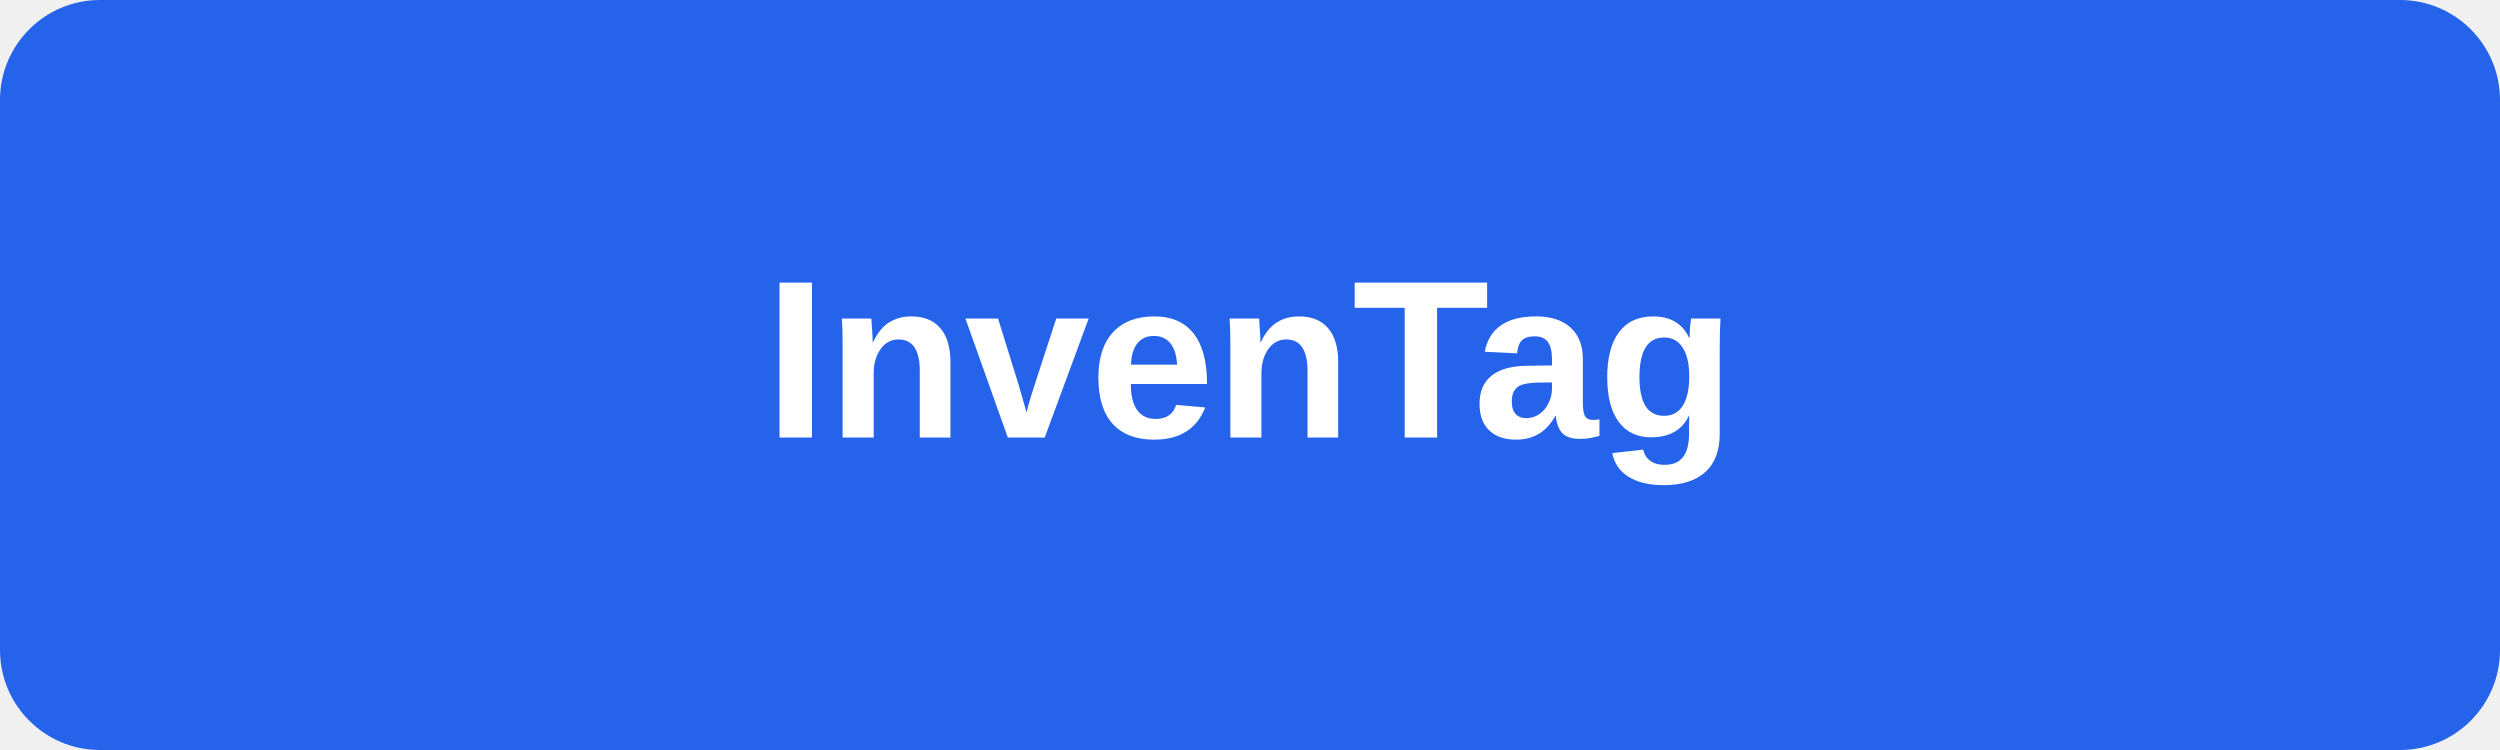
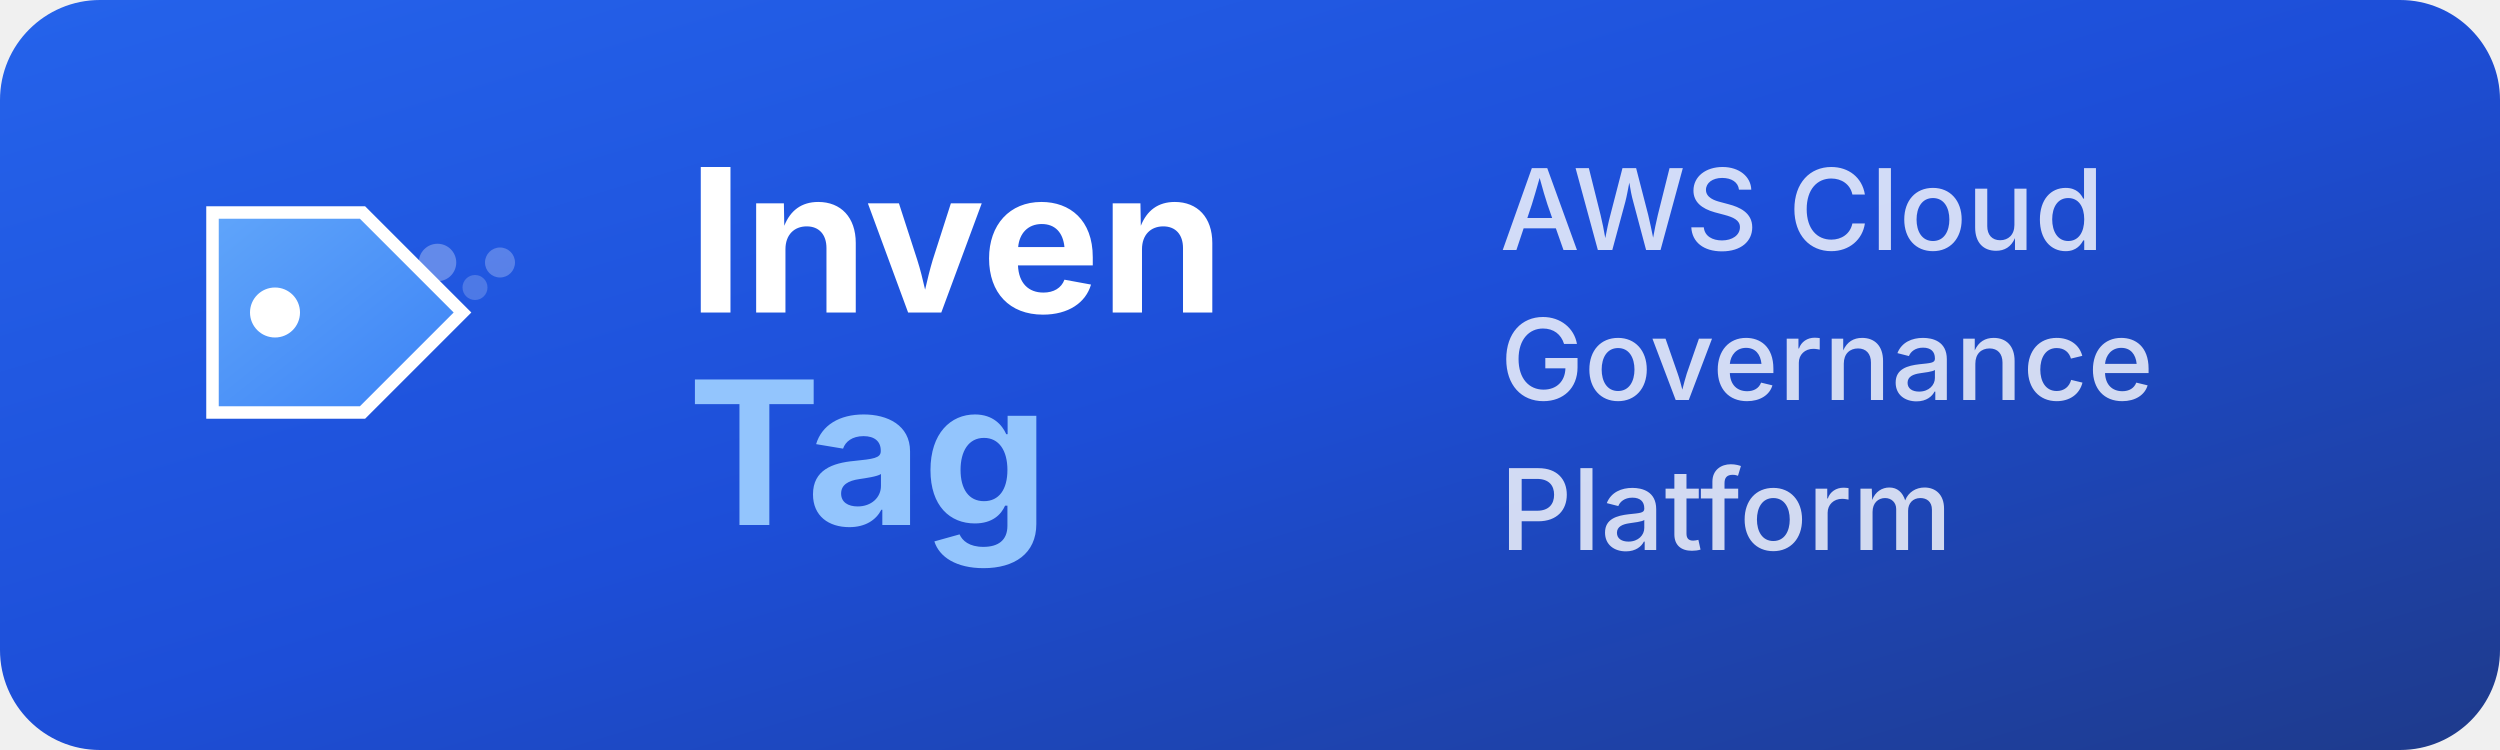
<svg xmlns="http://www.w3.org/2000/svg" width="200" height="60" viewBox="0 0 200 60">
-   <rect width="200" height="60" fill="#2563eb" rx="8" />
-   <text x="100" y="35" font-family="Arial, sans-serif" font-size="18" font-weight="bold" fill="white" text-anchor="middle">InvenTag</text>
+   <defs>
+     <linearGradient id="logoGradient" x1="0%" y1="0%" x2="100%" y2="100%">
+       <stop offset="0%" style="stop-color:#2563eb;stop-opacity:1" />
+       <stop offset="50%" style="stop-color:#1d4ed8;stop-opacity:1" />
+       <stop offset="100%" style="stop-color:#1e3a8a;stop-opacity:1" />
+     </linearGradient>
+     <linearGradient id="tagGradient" x1="0%" y1="0%" x2="100%" y2="100%">
+       <stop offset="0%" style="stop-color:#60a5fa;stop-opacity:1" />
+       <stop offset="100%" style="stop-color:#3b82f6;stop-opacity:1" />
+     </linearGradient>
+   </defs>
+   <rect width="200" height="60" fill="url(#logoGradient)" rx="8" />
+   <g transform="translate(15, 15)">
+     <path d="M2 2h12l8 8-8 8H2V2z" fill="url(#tagGradient)" stroke="white" stroke-width="1" />
+     <circle cx="7" cy="10" r="2" fill="white" />
+     <circle cx="20" cy="6" r="1.5" fill="rgba(255,255,255,0.3)" />
+     <circle cx="23" cy="8" r="1" fill="rgba(255,255,255,0.2)" />
+     <circle cx="25" cy="6" r="1.2" fill="rgba(255,255,255,0.25)" />
+   </g>
+   <text x="55" y="25" font-family="Inter, -apple-system, BlinkMacSystemFont, sans-serif" font-size="16" font-weight="700" fill="white">Inven</text>
+   <text x="55" y="42" font-family="Inter, -apple-system, BlinkMacSystemFont, sans-serif" font-size="16" font-weight="700" fill="#93c5fd">Tag</text>
+   <text x="120" y="20" font-family="Inter, -apple-system, BlinkMacSystemFont, sans-serif" font-size="9" font-weight="500" fill="rgba(255,255,255,0.8)">AWS Cloud</text>
+   <text x="120" y="32" font-family="Inter, -apple-system, BlinkMacSystemFont, sans-serif" font-size="9" font-weight="500" fill="rgba(255,255,255,0.8)">Governance</text>
+   <text x="120" y="44" font-family="Inter, -apple-system, BlinkMacSystemFont, sans-serif" font-size="9" font-weight="500" fill="rgba(255,255,255,0.8)">Platform</text>
</svg>
